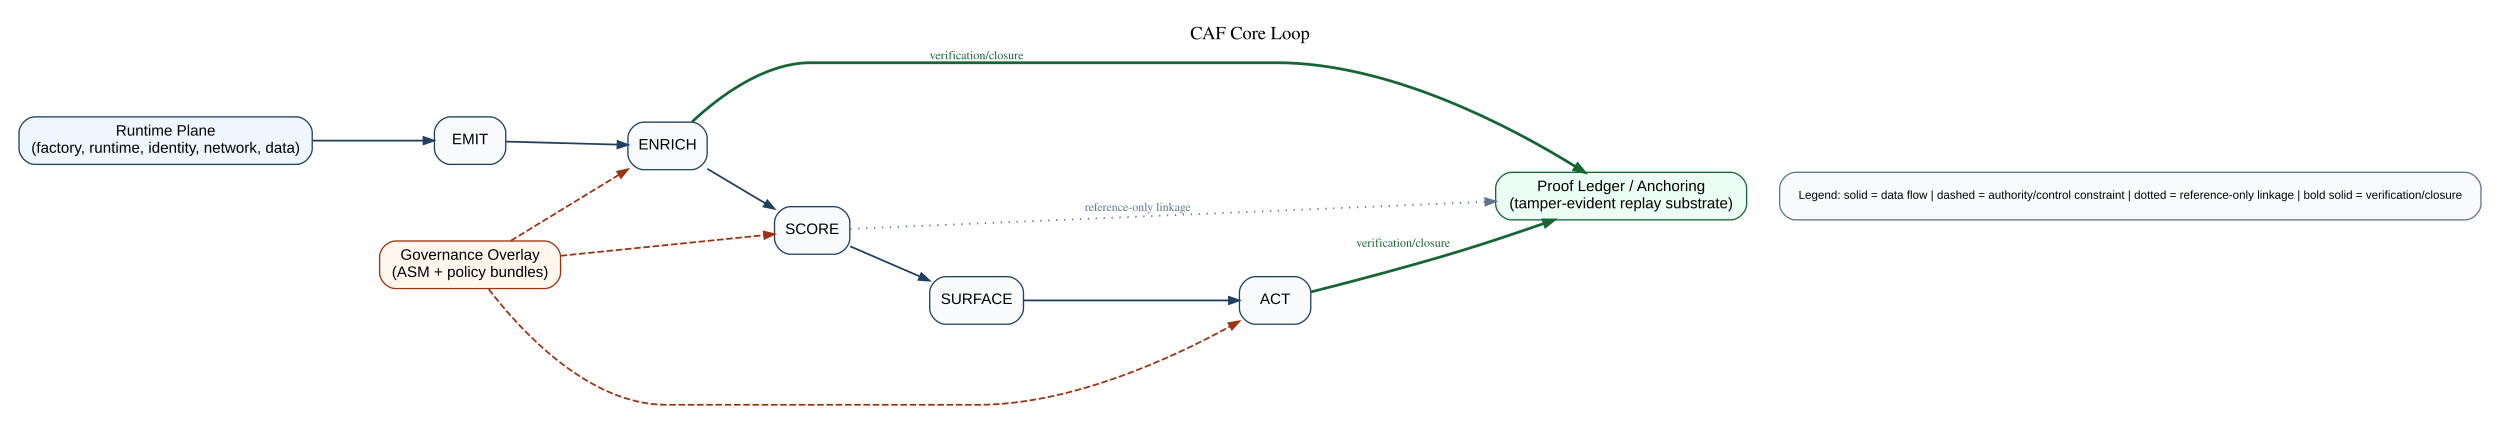
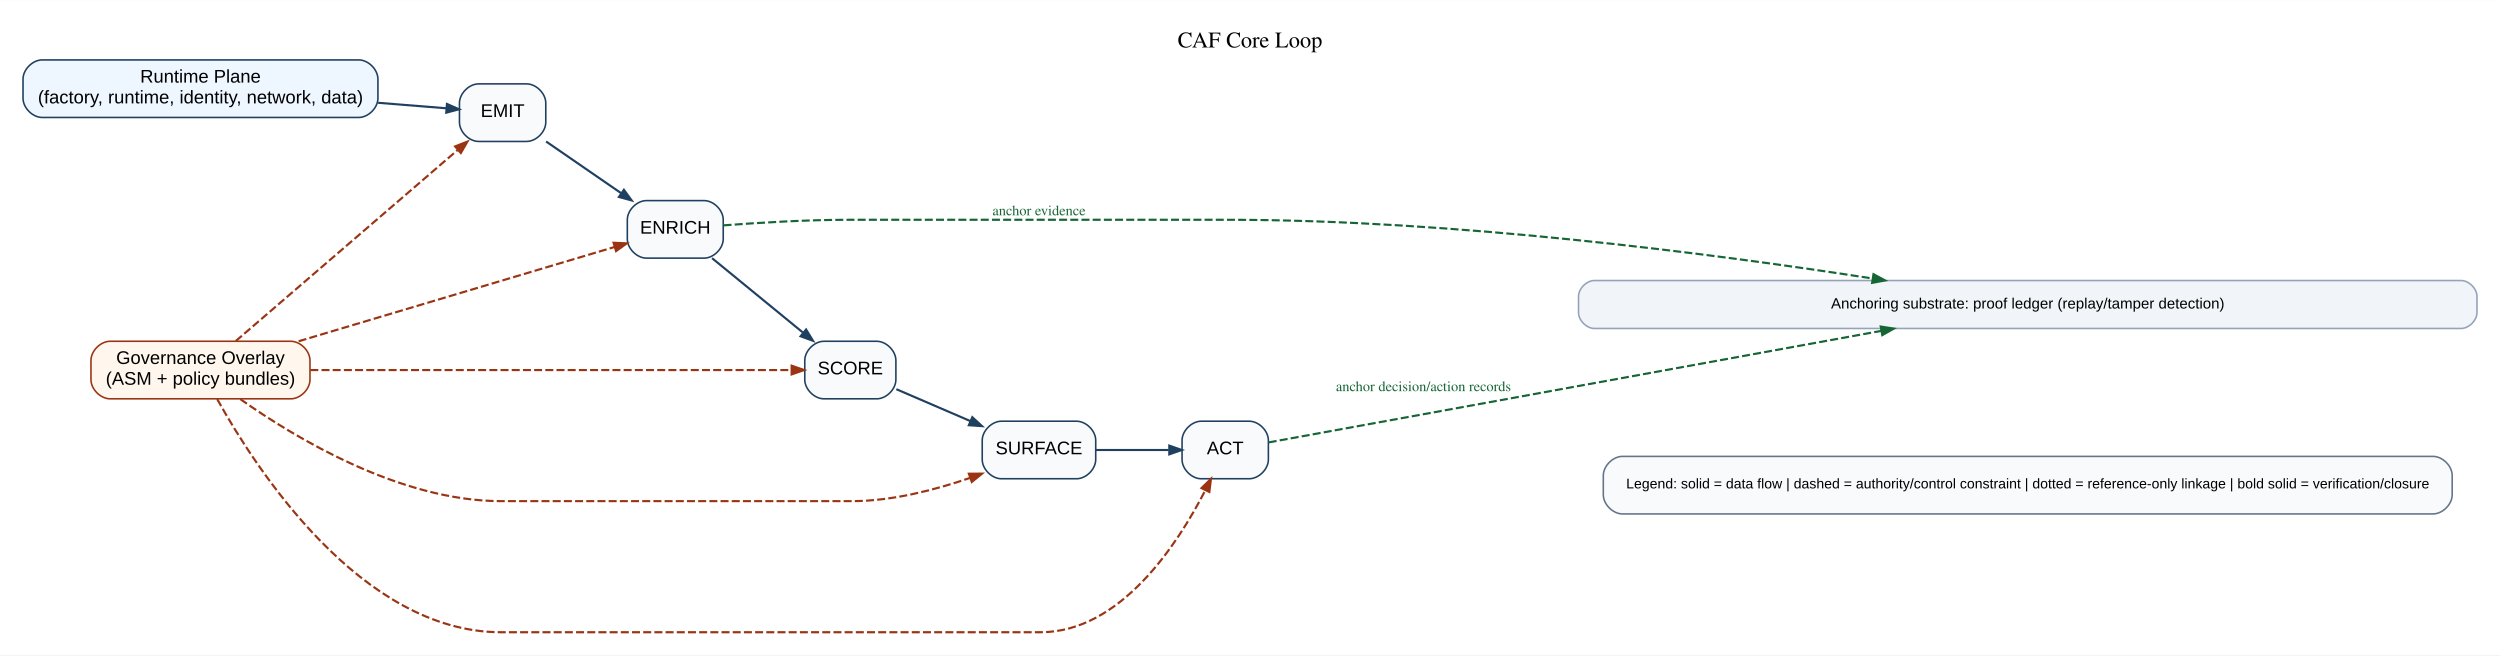
- <svg xmlns="http://www.w3.org/2000/svg" width="1893pt" height="321pt" viewBox="0.00 0.00 1892.80 320.80">
-   <g id="graph0" class="graph" transform="scale(1 1) rotate(0) translate(14.4 306.4)">
-     <polygon fill="white" stroke="transparent" points="-14.4,14.4 -14.4,-306.4 1878.4,-306.4 1878.4,14.4 -14.4,14.4" />
-     <text text-anchor="middle" x="932" y="-276.8" font-family="Times,serif" font-size="14.00">CAF Core Loop</text>
+ <svg xmlns="http://www.w3.org/2000/svg" width="1564pt" height="410pt" viewBox="0.00 0.00 1563.80 409.80">
+   <g id="graph0" class="graph" transform="scale(1 1) rotate(0) translate(14.4 395.4)">
+     <polygon fill="white" stroke="transparent" points="-14.4,14.4 -14.4,-395.4 1549.4,-395.4 1549.4,14.4 -14.4,14.4" />
+     <text text-anchor="middle" x="767.5" y="-365.8" font-family="Times,serif" font-size="14.00">CAF Core Loop</text>
    <g id="node1" class="node">
-       <path fill="#eef6ff" stroke="#204060" d="M210,-218C210,-218 12,-218 12,-218 6,-218 0,-212 0,-206 0,-206 0,-194 0,-194 0,-188 6,-182 12,-182 12,-182 210,-182 210,-182 216,-182 222,-188 222,-194 222,-194 222,-206 222,-206 222,-212 216,-218 210,-218" />
-       <text text-anchor="middle" x="111" y="-203.8" font-family="Arial" font-size="11.50">Runtime Plane</text>
-       <text text-anchor="middle" x="111" y="-190.8" font-family="Arial" font-size="11.50">(factory, runtime, identity, network, data)</text>
+       <path fill="#eef6ff" stroke="#204060" d="M210,-358C210,-358 12,-358 12,-358 6,-358 0,-352 0,-346 0,-346 0,-334 0,-334 0,-328 6,-322 12,-322 12,-322 210,-322 210,-322 216,-322 222,-328 222,-334 222,-334 222,-346 222,-346 222,-352 216,-358 210,-358" />
+       <text text-anchor="middle" x="111" y="-343.8" font-family="Arial" font-size="11.50">Runtime Plane</text>
+       <text text-anchor="middle" x="111" y="-330.8" font-family="Arial" font-size="11.50">(factory, runtime, identity, network, data)</text>
    </g>
    <g id="node2" class="node">
-       <path fill="#f8fafc" stroke="#204060" d="M356.5,-218C356.5,-218 326.5,-218 326.5,-218 320.5,-218 314.5,-212 314.5,-206 314.5,-206 314.5,-194 314.5,-194 314.5,-188 320.5,-182 326.5,-182 326.5,-182 356.5,-182 356.5,-182 362.5,-182 368.5,-188 368.5,-194 368.5,-194 368.5,-206 368.5,-206 368.5,-212 362.5,-218 356.5,-218" />
-       <text text-anchor="middle" x="341.5" y="-197.3" font-family="Arial" font-size="11.50">EMIT</text>
+       <path fill="#f8fafc" stroke="#204060" d="M315,-343C315,-343 285,-343 285,-343 279,-343 273,-337 273,-331 273,-331 273,-319 273,-319 273,-313 279,-307 285,-307 285,-307 315,-307 315,-307 321,-307 327,-313 327,-319 327,-319 327,-331 327,-331 327,-337 321,-343 315,-343" />
+       <text text-anchor="middle" x="300" y="-322.3" font-family="Arial" font-size="11.50">EMIT</text>
    </g>
    <g id="edge1" class="edge">
-       <path fill="none" stroke="#204060" stroke-width="1.35" d="M222.23,-200C252.73,-200 283.6,-200 306.16,-200" />
-       <polygon fill="#204060" stroke="#204060" stroke-width="1.35" points="306.27,-202.73 314.07,-200 306.27,-197.27 306.27,-202.73" />
+       <path fill="none" stroke="#204060" stroke-width="1.35" d="M222.13,-331.17C237.61,-329.92 252.46,-328.73 264.91,-327.73" />
+       <polygon fill="#204060" stroke="#204060" stroke-width="1.35" points="265.17,-330.45 272.73,-327.11 264.74,-325.01 265.17,-330.45" />
    </g>
    <g id="node3" class="node">
-       <path fill="#f8fafc" stroke="#204060" d="M509,-214C509,-214 473,-214 473,-214 467,-214 461,-208 461,-202 461,-202 461,-190 461,-190 461,-184 467,-178 473,-178 473,-178 509,-178 509,-178 515,-178 521,-184 521,-190 521,-190 521,-202 521,-202 521,-208 515,-214 509,-214" />
-       <text text-anchor="middle" x="491" y="-193.3" font-family="Arial" font-size="11.50">ENRICH</text>
+       <path fill="#f8fafc" stroke="#204060" d="M426,-270C426,-270 390,-270 390,-270 384,-270 378,-264 378,-258 378,-258 378,-246 378,-246 378,-240 384,-234 390,-234 390,-234 426,-234 426,-234 432,-234 438,-240 438,-246 438,-246 438,-258 438,-258 438,-264 432,-270 426,-270" />
+       <text text-anchor="middle" x="408" y="-249.3" font-family="Arial" font-size="11.50">ENRICH</text>
    </g>
    <g id="edge2" class="edge">
-       <path fill="none" stroke="#204060" stroke-width="1.35" d="M368.53,-199.29C391.99,-198.66 426.74,-197.72 453.07,-197" />
-       <polygon fill="#204060" stroke="#204060" stroke-width="1.35" points="453.22,-199.73 460.95,-196.79 453.07,-194.27 453.22,-199.73" />
+       <path fill="none" stroke="#204060" stroke-width="1.35" d="M327.2,-306.96C341.34,-297.22 358.94,-285.1 374.01,-274.72" />
+       <polygon fill="#204060" stroke="#204060" stroke-width="1.35" points="375.86,-276.76 380.73,-270.09 372.76,-272.27 375.86,-276.76" />
    </g>
    <g id="node4" class="node">
-       <path fill="#f8fafc" stroke="#204060" d="M617,-150C617,-150 584,-150 584,-150 578,-150 572,-144 572,-138 572,-138 572,-126 572,-126 572,-120 578,-114 584,-114 584,-114 617,-114 617,-114 623,-114 629,-120 629,-126 629,-126 629,-138 629,-138 629,-144 623,-150 617,-150" />
-       <text text-anchor="middle" x="600.5" y="-129.3" font-family="Arial" font-size="11.50">SCORE</text>
+       <path fill="#f8fafc" stroke="#204060" d="M534,-182C534,-182 501,-182 501,-182 495,-182 489,-176 489,-170 489,-170 489,-158 489,-158 489,-152 495,-146 501,-146 501,-146 534,-146 534,-146 540,-146 546,-152 546,-158 546,-158 546,-170 546,-170 546,-176 540,-182 534,-182" />
+       <text text-anchor="middle" x="517.5" y="-161.3" font-family="Arial" font-size="11.50">SCORE</text>
    </g>
    <g id="edge3" class="edge">
-       <path fill="none" stroke="#204060" stroke-width="1.35" d="M521.09,-178.68C534.66,-170.6 550.92,-160.92 565.09,-152.48" />
-       <polygon fill="#204060" stroke="#204060" stroke-width="1.35" points="566.56,-154.79 571.87,-148.45 563.77,-150.1 566.56,-154.79" />
+       <path fill="none" stroke="#204060" stroke-width="1.35" d="M431.01,-233.98C447.43,-220.54 469.99,-202.07 487.81,-187.48" />
+       <polygon fill="#204060" stroke="#204060" stroke-width="1.35" points="489.84,-189.35 494.15,-182.3 486.38,-185.13 489.84,-189.35" />
    </g>
    <g id="node8" class="node">
-       <path fill="#ecfdf5" stroke="#166534" d="M1296,-176C1296,-176 1130,-176 1130,-176 1124,-176 1118,-170 1118,-164 1118,-164 1118,-152 1118,-152 1118,-146 1124,-140 1130,-140 1130,-140 1296,-140 1296,-140 1302,-140 1308,-146 1308,-152 1308,-152 1308,-164 1308,-164 1308,-170 1302,-176 1296,-176" />
-       <text text-anchor="middle" x="1213" y="-161.8" font-family="Arial" font-size="11.50">Proof Ledger / Anchoring</text>
-       <text text-anchor="middle" x="1213" y="-148.8" font-family="Arial" font-size="11.50">(tamper-evident replay substrate)</text>
+       <path fill="#f1f5f9" stroke="#94a3b8" d="M1525,-220C1525,-220 983,-220 983,-220 978,-220 973,-215 973,-210 973,-210 973,-200 973,-200 973,-195 978,-190 983,-190 983,-190 1525,-190 1525,-190 1530,-190 1535,-195 1535,-200 1535,-200 1535,-210 1535,-210 1535,-215 1530,-220 1525,-220" />
+       <text text-anchor="middle" x="1254" y="-202.48" font-family="Arial" font-size="9.40">Anchoring substrate: proof ledger (replay/tamper detection)</text>
+     </g>
+     <g id="edge11" class="edge">
+       <path fill="none" stroke="#166534" stroke-width="1.35" stroke-dasharray="5,2" d="M438.18,-254.51C459.78,-256.15 489.96,-258 516.5,-258 516.5,-258 516.5,-258 753,-258 894.23,-258 1056.64,-236.83 1157.07,-221.25" />
+       <polygon fill="#166534" stroke="#166534" stroke-width="1.35" points="1157.5,-223.95 1164.79,-220.05 1156.66,-218.55 1157.5,-223.95" />
+       <text text-anchor="middle" x="635.5" y="-260.8" font-family="Times,serif" font-size="9.00" fill="#166534">anchor evidence</text>
+     </g>
+     <g id="node5" class="node">
+       <path fill="#f8fafc" stroke="#204060" d="M659,-132C659,-132 612,-132 612,-132 606,-132 600,-126 600,-120 600,-120 600,-108 600,-108 600,-102 606,-96 612,-96 612,-96 659,-96 659,-96 665,-96 671,-102 671,-108 671,-108 671,-120 671,-120 671,-126 665,-132 659,-132" />
+       <text text-anchor="middle" x="635.5" y="-111.3" font-family="Arial" font-size="11.50">SURFACE</text>
+     </g>
+     <g id="edge4" class="edge">
+       <path fill="none" stroke="#204060" stroke-width="1.35" d="M546.28,-152.02C560.11,-146.07 577.11,-138.74 592.49,-132.11" />
+       <polygon fill="#204060" stroke="#204060" stroke-width="1.35" points="593.8,-134.52 599.88,-128.92 591.64,-129.5 593.8,-134.52" />
+     </g>
+     <g id="node6" class="node">
+       <path fill="#f8fafc" stroke="#204060" d="M767,-132C767,-132 737,-132 737,-132 731,-132 725,-126 725,-120 725,-120 725,-108 725,-108 725,-102 731,-96 737,-96 737,-96 767,-96 767,-96 773,-96 779,-102 779,-108 779,-108 779,-120 779,-120 779,-126 773,-132 767,-132" />
+       <text text-anchor="middle" x="752" y="-111.3" font-family="Arial" font-size="11.50">ACT</text>
+     </g>
+     <g id="edge5" class="edge">
+       <path fill="none" stroke="#204060" stroke-width="1.35" d="M671.16,-114C685.58,-114 702.27,-114 716.65,-114" />
+       <polygon fill="#204060" stroke="#204060" stroke-width="1.35" points="717.02,-116.73 724.82,-114 717.02,-111.27 717.02,-116.73" />
+     </g>
+     <g id="edge12" class="edge">
+       <path fill="none" stroke="#166534" stroke-width="1.35" stroke-dasharray="5,2" d="M779.18,-118.76C849.6,-131.58 1045.6,-167.25 1162.28,-188.49" />
+       <polygon fill="#166534" stroke="#166534" stroke-width="1.35" points="1162.03,-191.22 1170.2,-189.93 1163.01,-185.85 1162.03,-191.22" />
+       <text text-anchor="middle" x="876" y="-150.8" font-family="Times,serif" font-size="9.00" fill="#166534">anchor decision/action records</text>
+     </g>
+     <g id="node7" class="node">
+       <path fill="#fff7ed" stroke="#9a3412" d="M167.5,-182C167.5,-182 54.5,-182 54.5,-182 48.5,-182 42.5,-176 42.5,-170 42.5,-170 42.5,-158 42.5,-158 42.5,-152 48.5,-146 54.5,-146 54.5,-146 167.5,-146 167.5,-146 173.5,-146 179.5,-152 179.5,-158 179.5,-158 179.5,-170 179.5,-170 179.5,-176 173.5,-182 167.5,-182" />
+       <text text-anchor="middle" x="111" y="-167.8" font-family="Arial" font-size="11.50">Governance Overlay</text>
+       <text text-anchor="middle" x="111" y="-154.8" font-family="Arial" font-size="11.50">(ASM + policy bundles)</text>
+     </g>
+     <g id="edge6" class="edge">
+       <path fill="none" stroke="#9a3412" stroke-width="1.35" stroke-dasharray="5,2" d="M133.09,-182.16C167.13,-211.46 234.17,-269.18 271.77,-301.56" />
+       <polygon fill="#9a3412" stroke="#9a3412" stroke-width="1.35" points="270.3,-303.89 277.99,-306.91 273.86,-299.75 270.3,-303.89" />
+     </g>
+     <g id="edge7" class="edge">
+       <path fill="none" stroke="#9a3412" stroke-width="1.35" stroke-dasharray="5,2" d="M172.41,-182.02C231.77,-199.73 320.46,-226.18 370.04,-240.98" />
+       <polygon fill="#9a3412" stroke="#9a3412" stroke-width="1.35" points="369.4,-243.63 377.65,-243.25 370.96,-238.4 369.4,-243.63" />
+     </g>
+     <g id="edge8" class="edge">
+       <path fill="none" stroke="#9a3412" stroke-width="1.35" stroke-dasharray="5,2" d="M179.7,-164C266.37,-164 413.35,-164 480.77,-164" />
+       <polygon fill="#9a3412" stroke="#9a3412" stroke-width="1.35" points="480.79,-166.73 488.59,-164 480.79,-161.27 480.79,-166.73" />
    </g>
    <g id="edge9" class="edge">
-       <path fill="none" stroke="#166534" stroke-width="2.1" d="M509.56,-214.22C529.47,-232.83 563.81,-259 599.5,-259 599.5,-259 599.5,-259 952,-259 1038.31,-259 1130.47,-210.04 1178.49,-180.3" />
-       <polygon fill="#166534" stroke="#166534" stroke-width="2.1" points="1180.1,-182.51 1185.25,-176.06 1177.19,-177.89 1180.1,-182.51" />
-       <text text-anchor="middle" x="725" y="-261.64" font-family="Times,serif" font-size="9.20" fill="#166534">verification/closure</text>
-     </g>
-     <g id="node5" class="node">
-       <path fill="#f8fafc" stroke="#204060" d="M748.5,-97C748.5,-97 701.5,-97 701.5,-97 695.5,-97 689.5,-91 689.5,-85 689.5,-85 689.5,-73 689.5,-73 689.5,-67 695.5,-61 701.5,-61 701.5,-61 748.5,-61 748.5,-61 754.5,-61 760.5,-67 760.5,-73 760.5,-73 760.5,-85 760.5,-85 760.5,-91 754.5,-97 748.5,-97" />
-       <text text-anchor="middle" x="725" y="-76.3" font-family="Arial" font-size="11.50">SURFACE</text>
-     </g>
-     <g id="edge4" class="edge">
-       <path fill="none" stroke="#204060" stroke-width="1.35" d="M629.3,-119.97C644.86,-113.24 664.59,-104.71 682,-97.17" />
-       <polygon fill="#204060" stroke="#204060" stroke-width="1.35" points="683.23,-99.62 689.3,-94.01 681.06,-94.6 683.23,-99.62" />
-     </g>
-     <g id="edge11" class="edge">
-       <path fill="none" stroke="#64748b" stroke-width="1.35" stroke-dasharray="1,5" d="M629.32,-133.18C713.17,-136.76 966.48,-147.54 1109.98,-153.66" />
-       <polygon fill="#64748b" stroke="#64748b" stroke-width="1.35" points="1110.09,-156.39 1118,-154 1110.32,-150.94 1110.09,-156.39" />
-       <text text-anchor="middle" x="847" y="-146.8" font-family="Times,serif" font-size="9.00" fill="#64748b">reference-only linkage</text>
-     </g>
-     <g id="node6" class="node">
-       <path fill="#f8fafc" stroke="#204060" d="M966,-97C966,-97 936,-97 936,-97 930,-97 924,-91 924,-85 924,-85 924,-73 924,-73 924,-67 930,-61 936,-61 936,-61 966,-61 966,-61 972,-61 978,-67 978,-73 978,-73 978,-85 978,-85 978,-91 972,-97 966,-97" />
-       <text text-anchor="middle" x="951" y="-76.3" font-family="Arial" font-size="11.50">ACT</text>
-     </g>
-     <g id="edge5" class="edge">
-       <path fill="none" stroke="#204060" stroke-width="1.35" d="M760.51,-79C802.73,-79 873.78,-79 915.84,-79" />
-       <polygon fill="#204060" stroke="#204060" stroke-width="1.35" points="916.05,-81.73 923.85,-79 916.05,-76.27 916.05,-81.73" />
+       <path fill="none" stroke="#9a3412" stroke-width="1.35" stroke-dasharray="5,2" d="M135.93,-145.8C170.14,-121.64 235.9,-82 299,-82 299,-82 299,-82 518.5,-82 543.64,-82 570.77,-89.07 592.47,-96.56" />
+       <polygon fill="#9a3412" stroke="#9a3412" stroke-width="1.35" points="591.64,-99.16 599.9,-99.22 593.48,-94.02 591.64,-99.16" />
    </g>
    <g id="edge10" class="edge">
-       <path fill="none" stroke="#166534" stroke-width="2.1" d="M978.14,-85.47C1006.56,-92.64 1053.25,-104.81 1093,-117 1113.2,-123.19 1135.11,-130.55 1154.56,-137.32" />
-       <polygon fill="#166534" stroke="#166534" stroke-width="2.1" points="1153.9,-139.98 1162.17,-139.98 1155.7,-134.83 1153.9,-139.98" />
-       <text text-anchor="middle" x="1048" y="-119.64" font-family="Times,serif" font-size="9.20" fill="#166534">verification/closure</text>
-     </g>
-     <g id="node7" class="node">
-       <path fill="#fff7ed" stroke="#9a3412" d="M398,-124C398,-124 285,-124 285,-124 279,-124 273,-118 273,-112 273,-112 273,-100 273,-100 273,-94 279,-88 285,-88 285,-88 398,-88 398,-88 404,-88 410,-94 410,-100 410,-100 410,-112 410,-112 410,-118 404,-124 398,-124" />
-       <text text-anchor="middle" x="341.5" y="-109.8" font-family="Arial" font-size="11.50">Governance Overlay</text>
-       <text text-anchor="middle" x="341.5" y="-96.8" font-family="Arial" font-size="11.50">(ASM + policy bundles)</text>
-     </g>
-     <g id="edge6" class="edge">
-       <path fill="none" stroke="#9a3412" stroke-width="1.35" stroke-dasharray="5,2" d="M372.35,-124.21C395.97,-138.63 429.04,-158.8 454.11,-174.1" />
-       <polygon fill="#9a3412" stroke="#9a3412" stroke-width="1.35" points="452.87,-176.54 460.95,-178.27 455.71,-171.88 452.87,-176.54" />
-     </g>
-     <g id="edge7" class="edge">
-       <path fill="none" stroke="#9a3412" stroke-width="1.35" stroke-dasharray="5,2" d="M410.02,-112.83C459.31,-117.82 524.19,-124.38 563.81,-128.39" />
-       <polygon fill="#9a3412" stroke="#9a3412" stroke-width="1.35" points="563.84,-131.14 571.87,-129.2 564.39,-125.7 563.84,-131.14" />
-     </g>
-     <g id="edge8" class="edge">
-       <path fill="none" stroke="#9a3412" stroke-width="1.35" stroke-dasharray="5,2" d="M355.64,-87.54C378.96,-57.17 430.72,0 490,0 490,0 490,0 726,0 797.14,0 874.13,-35.88 916.77,-59.28" />
-       <polygon fill="#9a3412" stroke="#9a3412" stroke-width="1.35" points="915.68,-61.79 923.82,-63.2 918.33,-57.02 915.68,-61.79" />
+       <path fill="none" stroke="#9a3412" stroke-width="1.35" stroke-dasharray="5,2" d="M121.46,-145.82C145.12,-103.12 211.34,0 299,0 299,0 299,0 636.5,0 686.44,0 722.3,-55.14 739.5,-88.72" />
+       <polygon fill="#9a3412" stroke="#9a3412" stroke-width="1.35" points="737.17,-90.16 743.09,-95.94 742.06,-87.74 737.17,-90.16" />
    </g>
    <g id="node9" class="node">
-       <path fill="#f8fafc" stroke="#64748b" d="M1852,-176C1852,-176 1345,-176 1345,-176 1339,-176 1333,-170 1333,-164 1333,-164 1333,-152 1333,-152 1333,-146 1339,-140 1345,-140 1345,-140 1852,-140 1852,-140 1858,-140 1864,-146 1864,-152 1864,-152 1864,-164 1864,-164 1864,-170 1858,-176 1852,-176" />
-       <text text-anchor="middle" x="1598.5" y="-155.96" font-family="Arial" font-size="8.80">Legend: solid = data flow | dashed = authority/control constraint | dotted = reference-only linkage | bold solid = verification/closure</text>
+       <path fill="#f8fafc" stroke="#64748b" d="M1507.5,-110C1507.5,-110 1000.5,-110 1000.5,-110 994.5,-110 988.5,-104 988.5,-98 988.5,-98 988.5,-86 988.5,-86 988.5,-80 994.5,-74 1000.5,-74 1000.5,-74 1507.5,-74 1507.5,-74 1513.5,-74 1519.5,-80 1519.5,-86 1519.5,-86 1519.5,-98 1519.5,-98 1519.5,-104 1513.5,-110 1507.5,-110" />
+       <text text-anchor="middle" x="1254" y="-89.96" font-family="Arial" font-size="8.80">Legend: solid = data flow | dashed = authority/control constraint | dotted = reference-only linkage | bold solid = verification/closure</text>
    </g>
  </g>
</svg>
